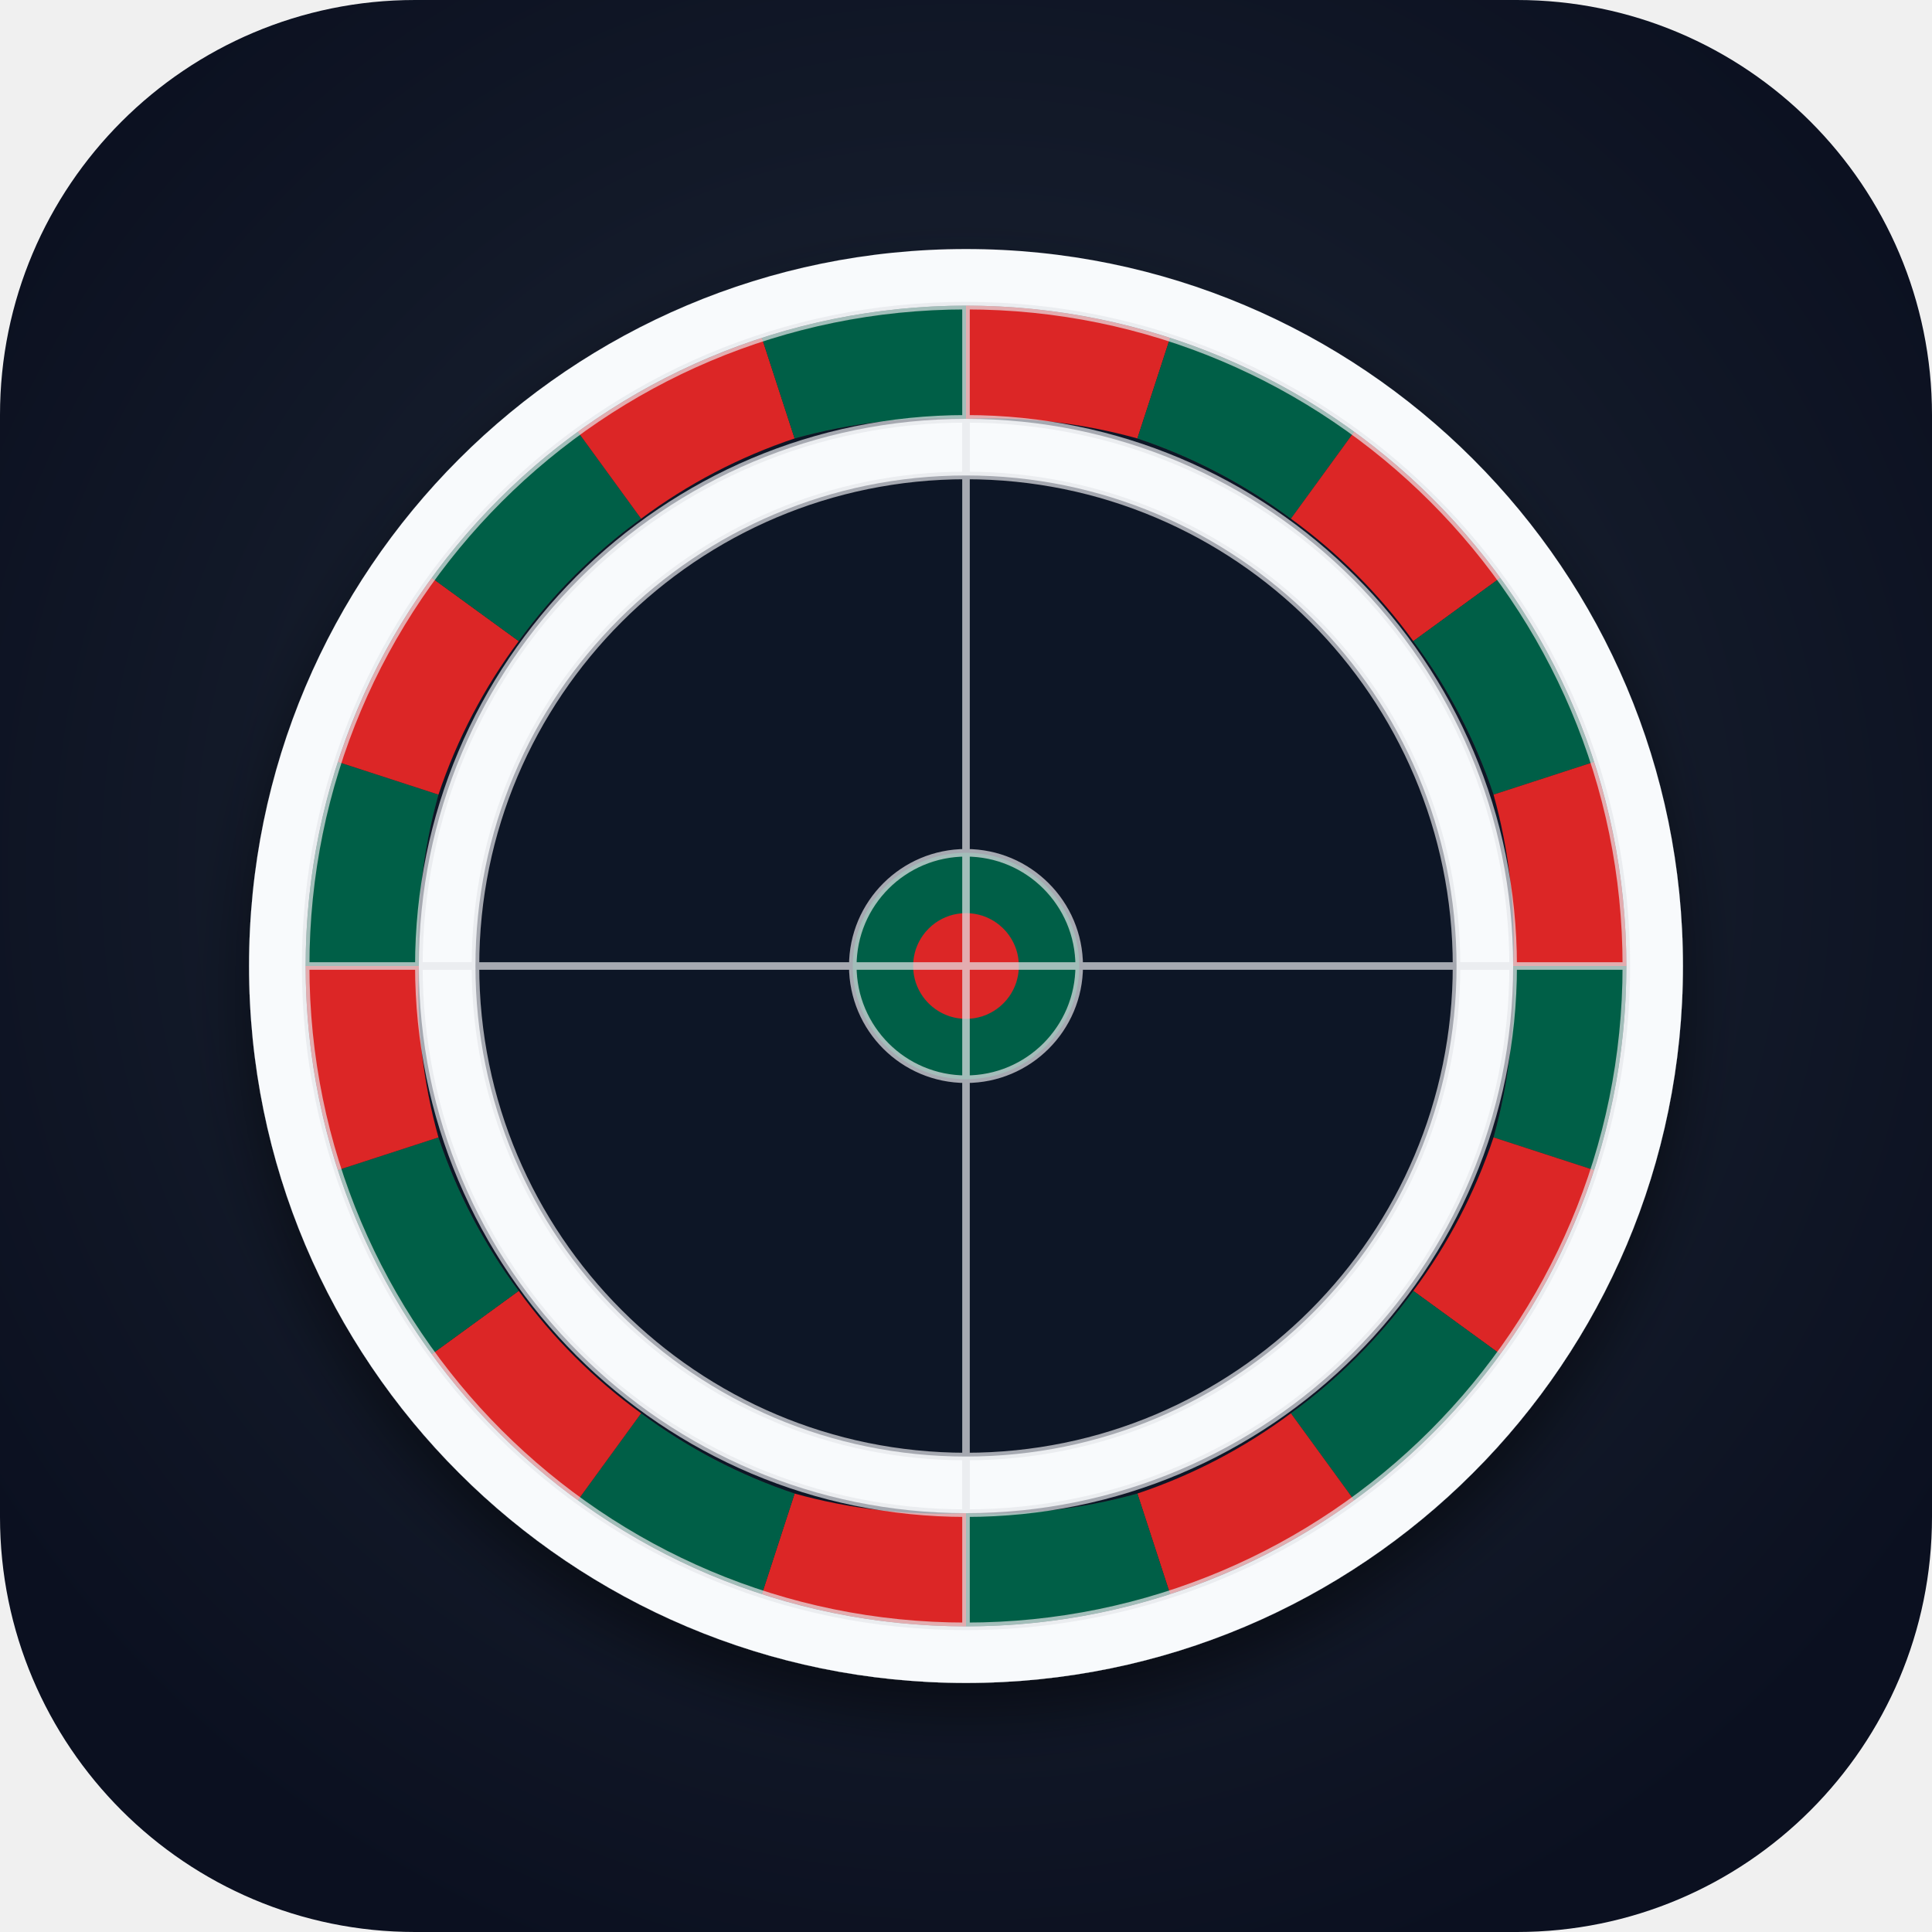
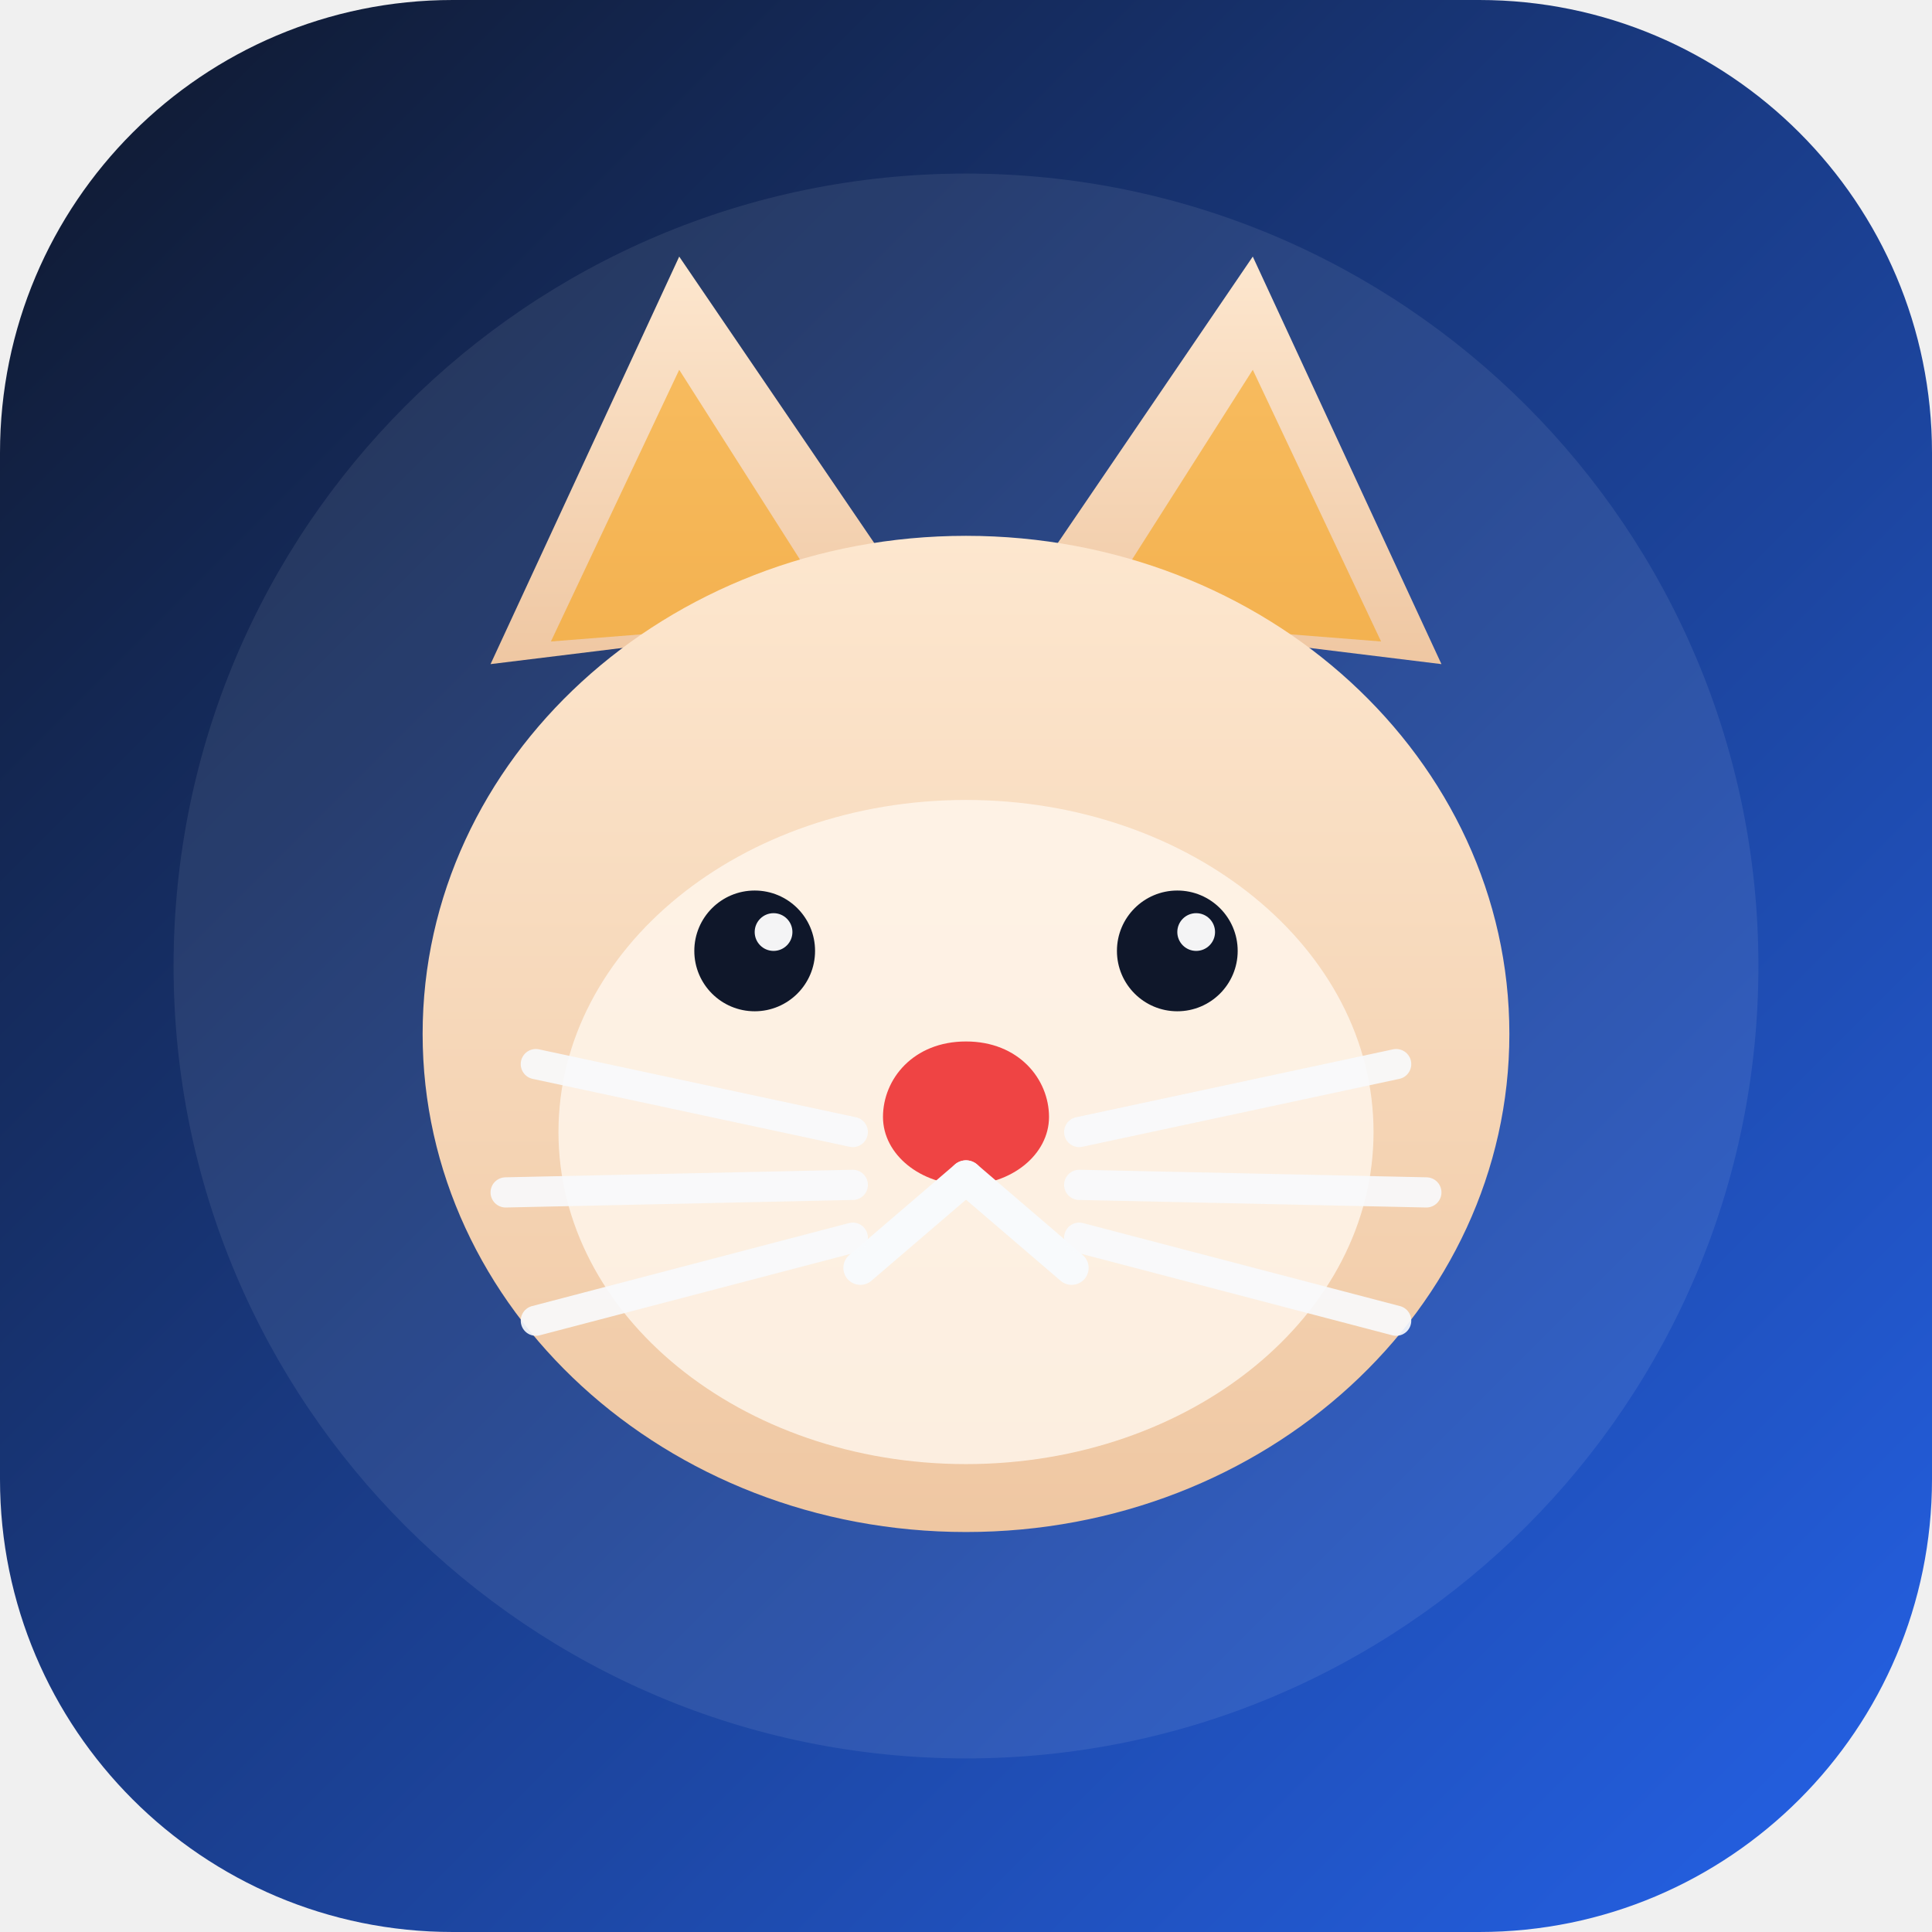
- <svg xmlns="http://www.w3.org/2000/svg" width="192" height="192" viewBox="0 0 512 512" role="img" aria-label="Dartboard icon">
+ <svg xmlns="http://www.w3.org/2000/svg" width="192" height="192" viewBox="0 0 512 512" role="img" aria-label="MewBattle cat icon">
  <defs>
-     <radialGradient id="bg" cx="50%" cy="45%" r="60%">
-       <stop offset="0%" stop-color="#1f2937" />
-       <stop offset="100%" stop-color="#0b1020" />
-     </radialGradient>
-     <filter id="shadow" x="-20%" y="-20%" width="140%" height="140%">
-       <feDropShadow dx="0" dy="8" stdDeviation="8" flood-color="#000" flood-opacity="0.45" />
-     </filter>
+     <linearGradient id="bg" x1="0" y1="0" x2="1" y2="1">
+       <stop offset="0%" stop-color="#0f172a" />
+       <stop offset="100%" stop-color="#2563eb" />
+     </linearGradient>
+     <linearGradient id="fur" x1="0" y1="0" x2="0" y2="1">
+       <stop offset="0%" stop-color="#fde7cf" />
+       <stop offset="100%" stop-color="#efc7a2" />
+     </linearGradient>
  </defs>
-   <rect width="512" height="512" rx="110" fill="url(#bg)" />
-   <g transform="translate(256 256)" filter="url(#shadow)">
-     <circle r="190" fill="#f8fafc" />
-     <circle r="175" fill="#111827" />
-     <g>
-       <path d="M0,-175 A175,175 0 0,1 54.08,-166.43 L45.42,-139.81 A145,145 0 0,0 0,-145Z" fill="#dc2626" />
-       <path d="M54.08,-166.43 A175,175 0 0,1 102.86,-141.57 L86.1,-118.54 A145,145 0 0,0 45.42,-139.81Z" fill="#065f46" />
-       <path d="M102.86,-141.57 A175,175 0 0,1 141.57,-102.86 L118.54,-86.1 A145,145 0 0,0 86.1,-118.54Z" fill="#dc2626" />
-       <path d="M141.57,-102.86 A175,175 0 0,1 166.43,-54.08 L139.81,-45.42 A145,145 0 0,0 118.54,-86.1Z" fill="#065f46" />
-       <path d="M166.43,-54.08 A175,175 0 0,1 175,0 L145,0 A145,145 0 0,0 139.81,-45.42Z" fill="#dc2626" />
-       <path d="M175,0 A175,175 0 0,1 166.43,54.08 L139.81,45.42 A145,145 0 0,0 145,0Z" fill="#065f46" />
-       <path d="M166.43,54.08 A175,175 0 0,1 141.57,102.86 L118.54,86.1 A145,145 0 0,0 139.81,45.42Z" fill="#dc2626" />
-       <path d="M141.57,102.86 A175,175 0 0,1 102.86,141.57 L86.1,118.54 A145,145 0 0,0 118.54,86.1Z" fill="#065f46" />
-       <path d="M102.86,141.57 A175,175 0 0,1 54.08,166.43 L45.42,139.81 A145,145 0 0,0 86.1,118.54Z" fill="#dc2626" />
-       <path d="M54.08,166.43 A175,175 0 0,1 0,175 L0,145 A145,145 0 0,0 45.42,139.81Z" fill="#065f46" />
-       <path d="M0,175 A175,175 0 0,1 -54.08,166.43 L-45.42,139.81 A145,145 0 0,0 0,145Z" fill="#dc2626" />
-       <path d="M-54.08,166.43 A175,175 0 0,1 -102.86,141.57 L-86.1,118.54 A145,145 0 0,0 -45.42,139.81Z" fill="#065f46" />
-       <path d="M-102.86,141.57 A175,175 0 0,1 -141.57,102.86 L-118.54,86.1 A145,145 0 0,0 -86.1,118.54Z" fill="#dc2626" />
-       <path d="M-141.57,102.86 A175,175 0 0,1 -166.43,54.08 L-139.81,45.42 A145,145 0 0,0 -118.54,86.1Z" fill="#065f46" />
-       <path d="M-166.43,54.08 A175,175 0 0,1 -175,0 L-145,0 A145,145 0 0,0 -139.81,45.42Z" fill="#dc2626" />
-       <path d="M-175,0 A175,175 0 0,1 -166.43,-54.08 L-139.81,-45.42 A145,145 0 0,0 -145,0Z" fill="#065f46" />
-       <path d="M-166.43,-54.08 A175,175 0 0,1 -141.57,-102.86 L-118.54,-86.1 A145,145 0 0,0 -139.81,-45.42Z" fill="#dc2626" />
-       <path d="M-141.57,-102.86 A175,175 0 0,1 -102.86,-141.57 L-86.1,-118.54 A145,145 0 0,0 -118.54,-86.1Z" fill="#065f46" />
-       <path d="M-102.86,-141.57 A175,175 0 0,1 -54.08,-166.43 L-45.42,-139.81 A145,145 0 0,0 -86.1,-118.54Z" fill="#dc2626" />
-       <path d="M-54.08,-166.43 A175,175 0 0,1 0,-175 L0,-145 A145,145 0 0,0 -45.42,-139.81Z" fill="#065f46" />
-     </g>
-     <circle r="145" fill="#f8fafc" />
-     <circle r="130" fill="#111827" />
-     <circle r="30" fill="#065f46" />
-     <circle r="14" fill="#dc2626" />
-     <g fill="none" stroke="#e5e7eb" stroke-width="2" opacity="0.7">
-       <circle r="175" />
-       <circle r="145" />
-       <circle r="130" />
-       <circle r="30" />
-       <line x1="0" y1="-175" x2="0" y2="175" />
-       <line x1="-175" y1="0" x2="175" y2="0" />
-     </g>
+   <rect width="512" height="512" rx="120" fill="url(#bg)" />
+   <circle cx="256" cy="256" r="210" fill="rgba(255,255,255,0.08)" />
+   <g transform="translate(256 258)">
+     <path d="M-126 -82 L-76 -190 L-12 -96 Z" fill="url(#fur)" />
+     <path d="M126 -82 L76 -190 L12 -96 Z" fill="url(#fur)" />
+     <path d="M-110 -88 L-76 -160 L-34 -94 Z" fill="#f59e0b" opacity="0.55" />
+     <path d="M110 -88 L76 -160 L34 -94 Z" fill="#f59e0b" opacity="0.55" />
+     <ellipse cx="0" cy="16" rx="144" ry="132" fill="url(#fur)" />
+     <ellipse cx="0" cy="42" rx="108" ry="88" fill="#fff7ed" opacity="0.82" />
+     <circle cx="-56" cy="-6" r="16" fill="#0f172a" />
+     <circle cx="56" cy="-6" r="16" fill="#0f172a" />
+     <circle cx="-51" cy="-11" r="5" fill="#ffffff" opacity="0.95" />
+     <circle cx="61" cy="-11" r="5" fill="#ffffff" opacity="0.95" />
+     <path d="M0 18 C-14 18 -22 28 -22 38 C-22 48 -12 56 0 56 C12 56 22 48 22 38 C22 28 14 18 0 18 Z" fill="#ef4444" />
+     <path d="M0 54 L-28 78" stroke="#f8fafc" stroke-width="9" stroke-linecap="round" />
+     <path d="M0 54 L28 78" stroke="#f8fafc" stroke-width="9" stroke-linecap="round" />
+     <path d="M-30 42 L-114 24" stroke="#f8fafc" stroke-width="8" stroke-linecap="round" opacity="0.92" />
+     <path d="M-30 56 L-122 58" stroke="#f8fafc" stroke-width="8" stroke-linecap="round" opacity="0.92" />
+     <path d="M-30 70 L-114 92" stroke="#f8fafc" stroke-width="8" stroke-linecap="round" opacity="0.92" />
+     <path d="M30 42 L114 24" stroke="#f8fafc" stroke-width="8" stroke-linecap="round" opacity="0.92" />
+     <path d="M30 56 L122 58" stroke="#f8fafc" stroke-width="8" stroke-linecap="round" opacity="0.92" />
+     <path d="M30 70 L114 92" stroke="#f8fafc" stroke-width="8" stroke-linecap="round" opacity="0.92" />
  </g>
</svg>
